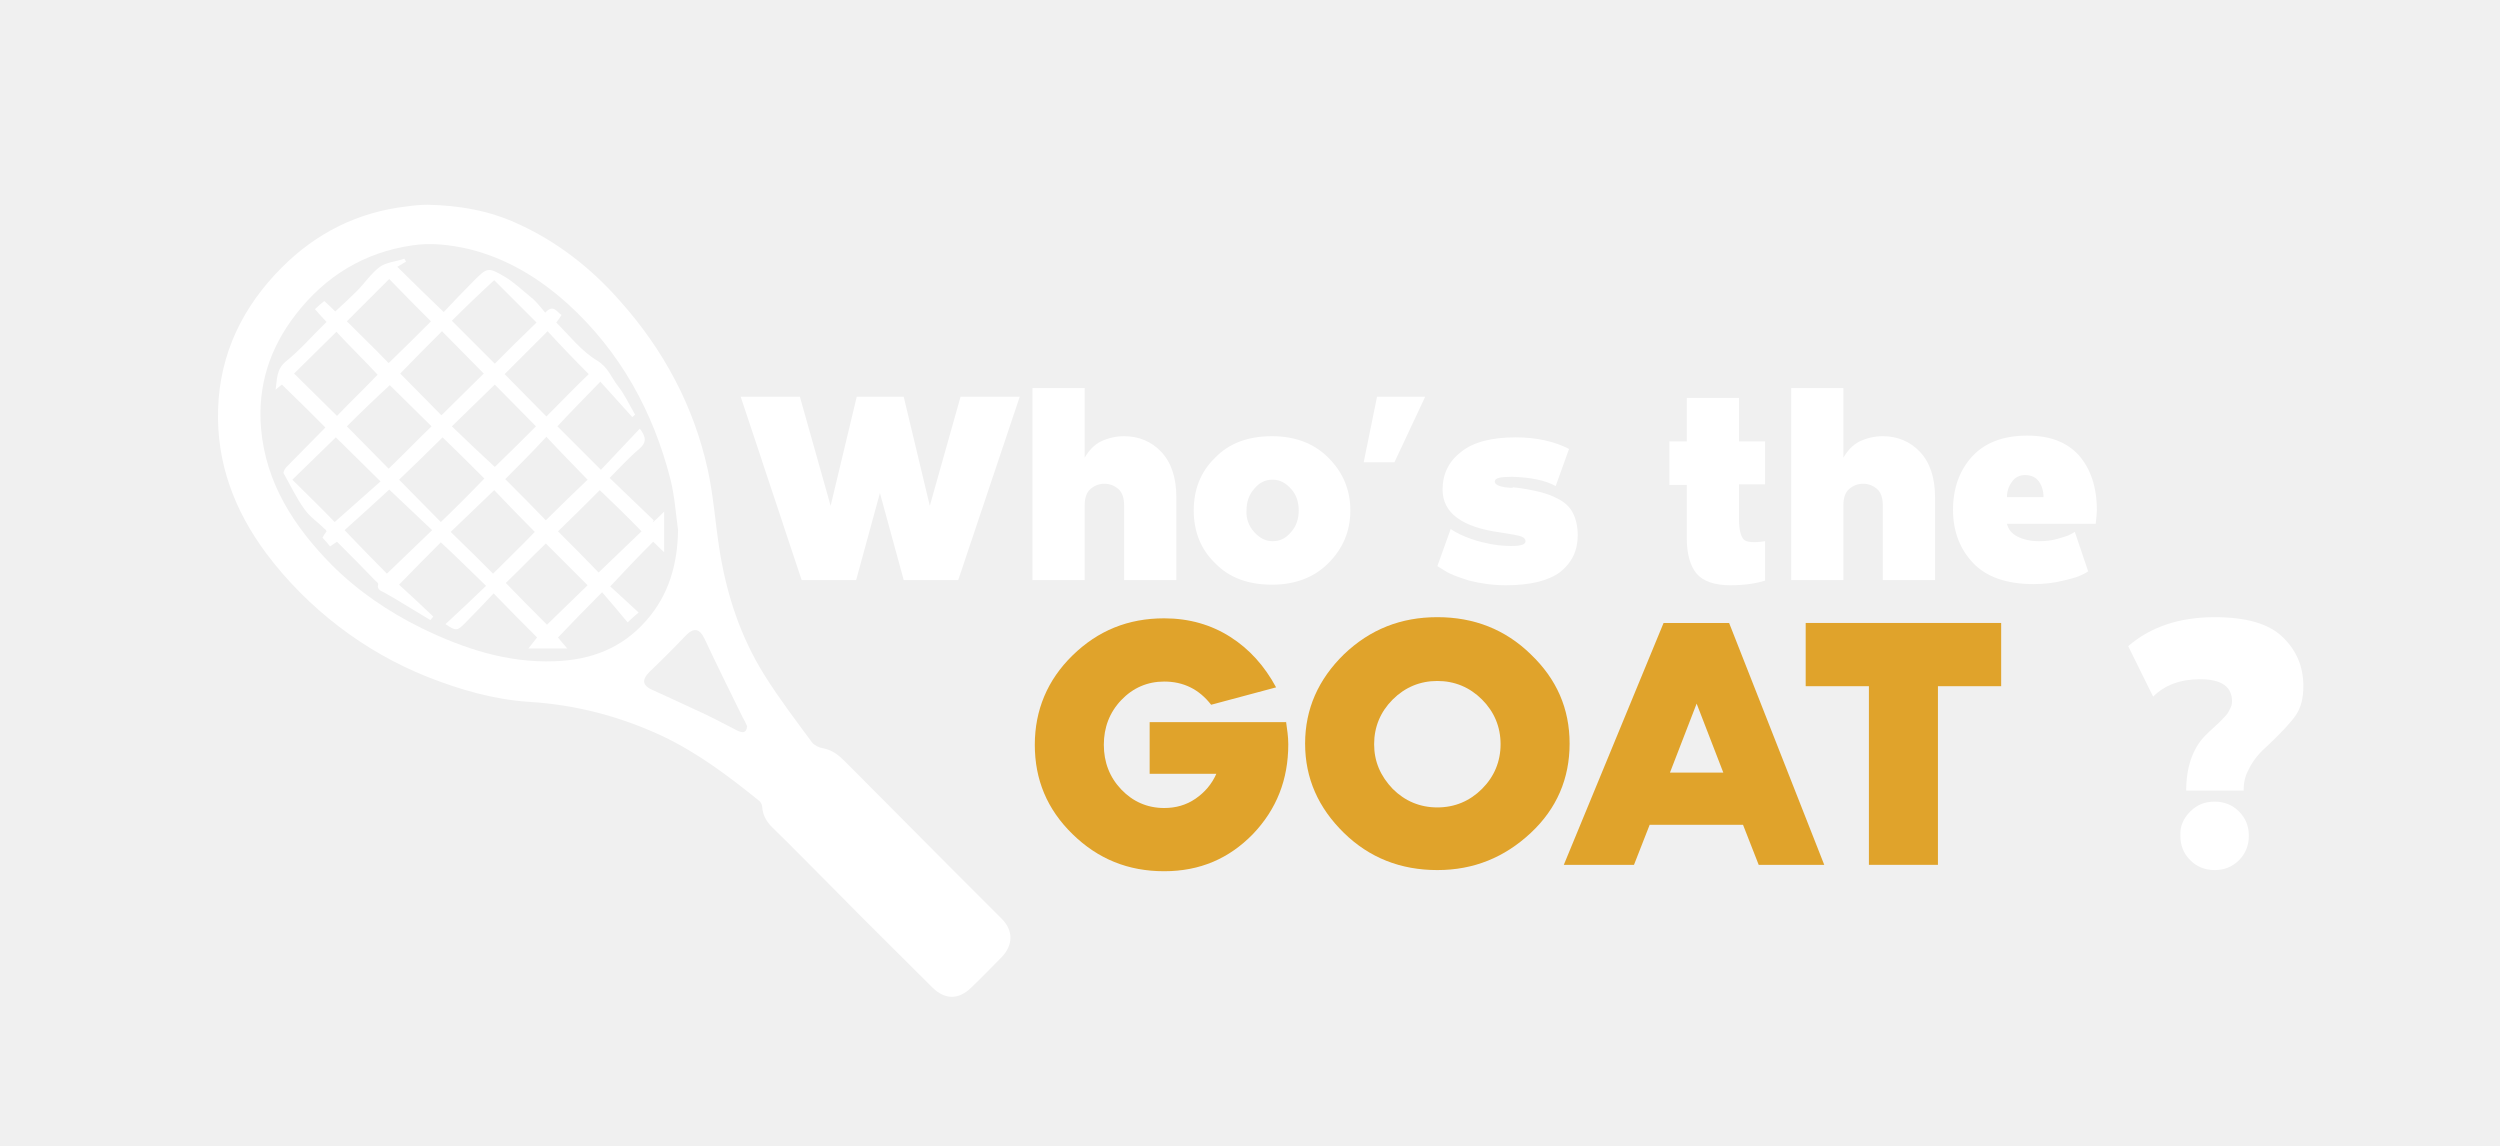
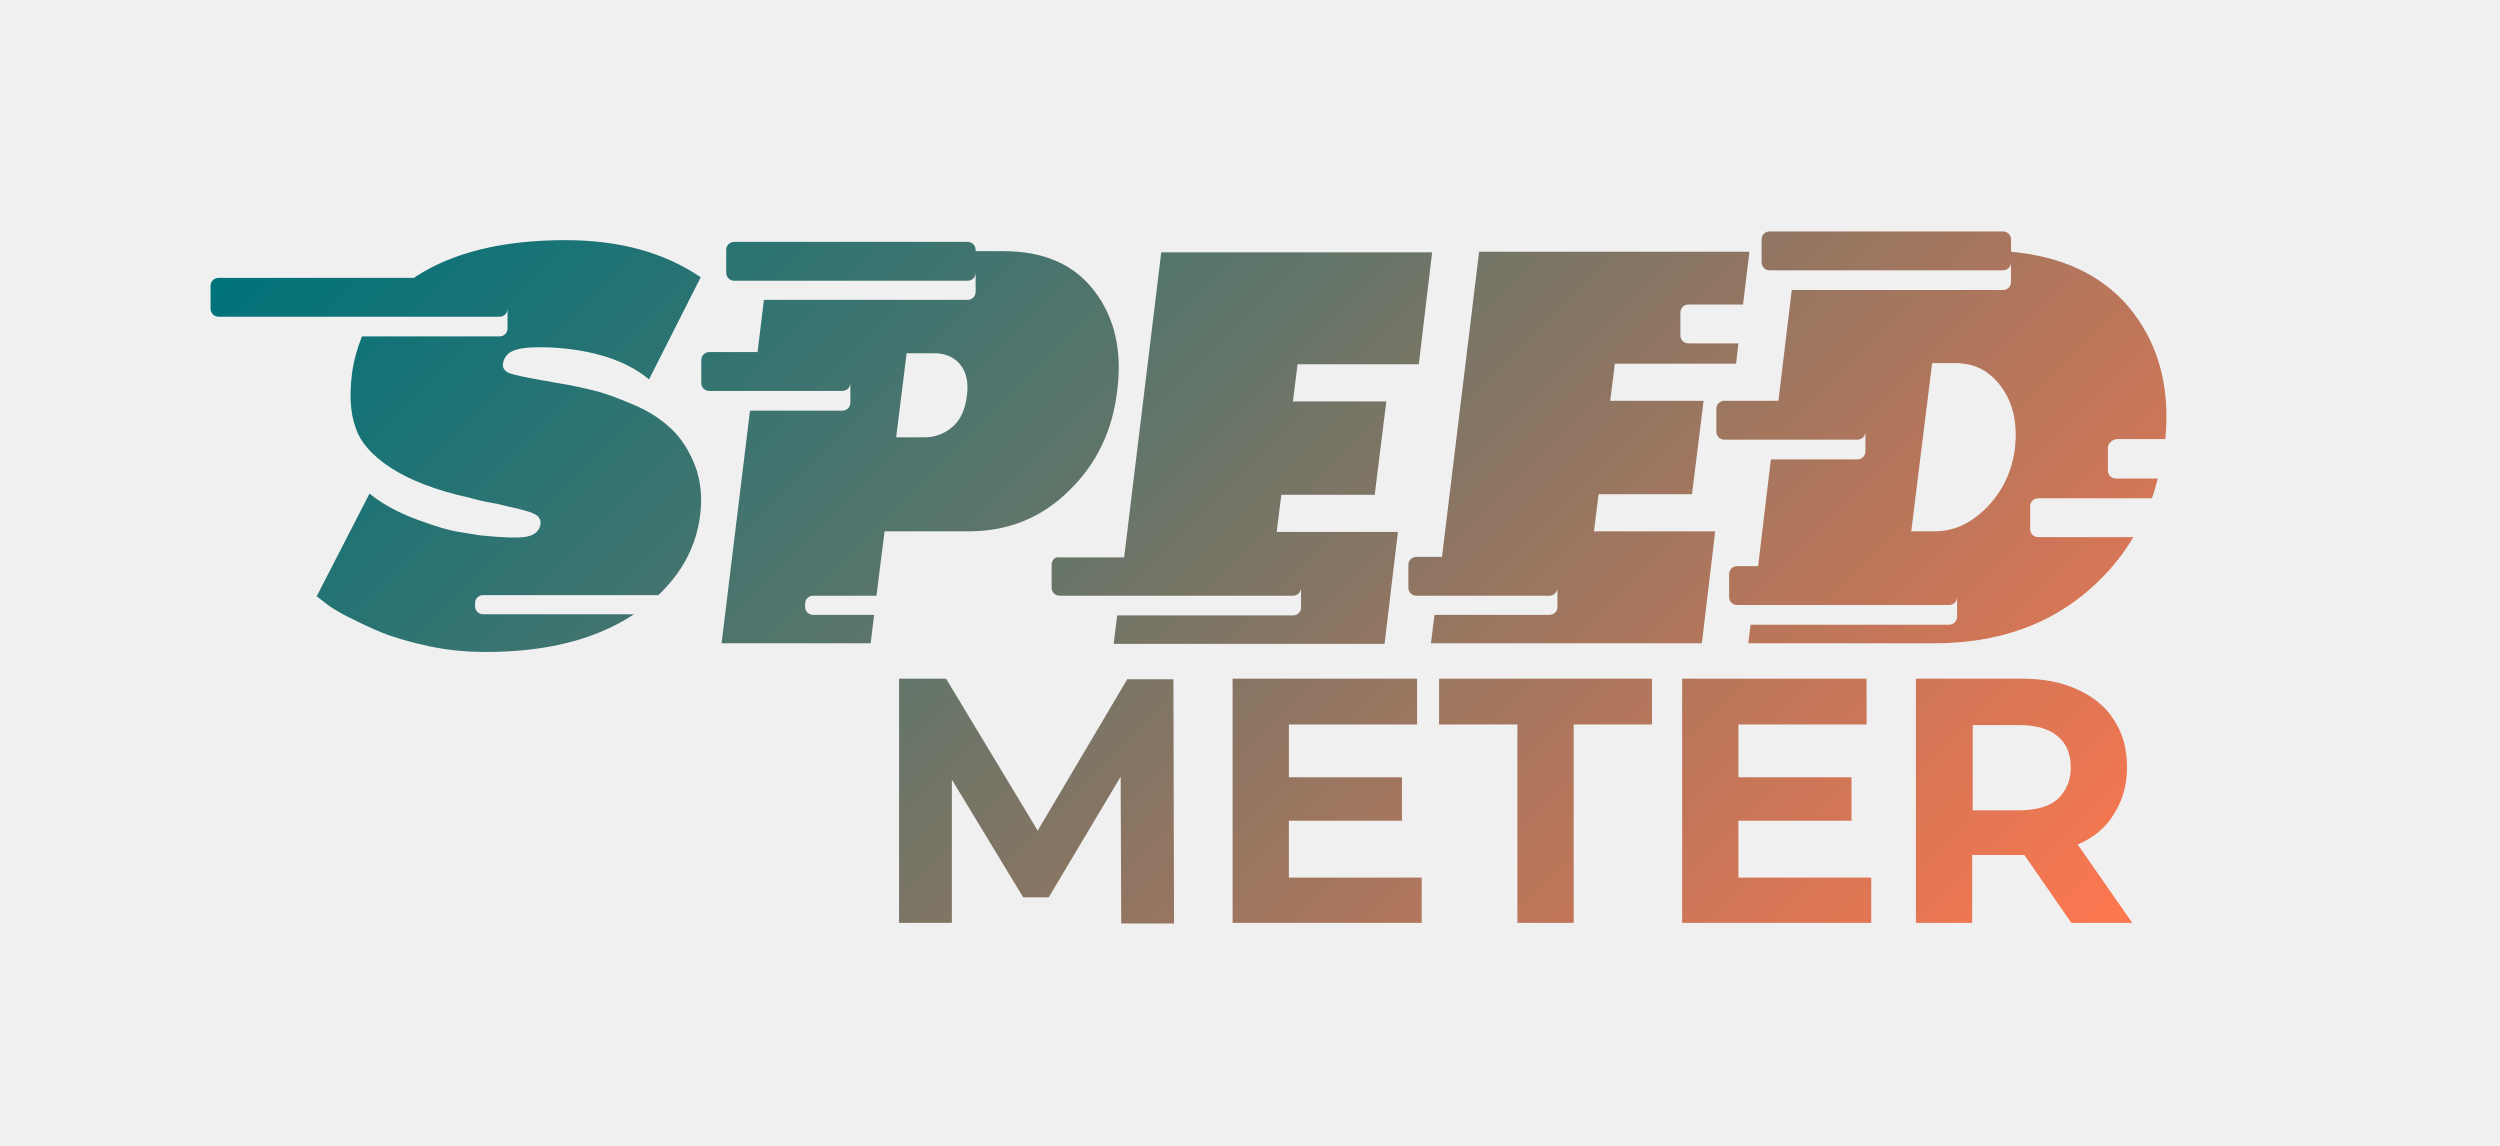
<svg xmlns="http://www.w3.org/2000/svg" version="1.1" id="Calque_1" x="0px" y="0px" viewBox="0 0 431 197.5" style="enable-background:new 0 0 431 197.5;" xml:space="preserve">
  <style type="text/css">
- 	.st0{fill:#FFFFFF;}
- 	.st1{fill:#E0A32B;}
+ 	.st0{fill:url(#SVGID_1_);}
</style>
-   <path class="st0" d="M73.7,35.3c5.4,0.1,10.6,1,15.4,3.2c6.9,3.1,12.8,7.7,17.8,13.4c7.5,8.4,12.7,18.1,15.1,29  c1,4.5,1.3,9.1,2,13.6c1.2,7.8,3.6,15.2,7.8,21.9c2.5,4,5.4,7.8,8.2,11.6c0.4,0.5,1.2,0.9,1.9,1c1.6,0.3,2.7,1.2,3.8,2.3  c6.4,6.4,12.7,12.8,19.1,19.2c2.6,2.6,5.3,5.3,7.9,7.9c2,2,2,4.5,0,6.6c-1.7,1.7-3.4,3.5-5.2,5.2c-2.2,2.2-4.6,2.2-6.8,0  c-5.7-5.7-11.5-11.4-17.2-17.2c-3.5-3.5-6.9-7-10.4-10.4c-1-1-1.6-2.1-1.7-3.5c0-0.4-0.3-0.9-0.6-1.1c-5.2-4.2-10.5-8.2-16.6-11.1  c-7.3-3.4-14.9-5.4-23-5.9c-6.1-0.4-11.9-2.1-17.5-4.3c-5.5-2.2-10.6-5.1-15.3-8.7c-4.7-3.6-8.9-7.8-12.5-12.6  c-5.5-7.4-8.6-15.6-8.3-24.9c0.3-9.6,4.3-17.7,11-24.4c5.9-5.9,13-9.5,21.4-10.5C71.4,35.4,72.6,35.3,73.7,35.3z M116.9,91.4  c-0.4-2.9-0.6-5.9-1.3-8.7c-3-11.8-8.7-22.1-17.7-30.3c-5-4.5-10.6-7.9-17.2-9.5c-3.2-0.7-6.4-1.1-9.6-0.6  c-8.3,1.2-15,5.3-20.1,11.9c-4.5,5.8-6.6,12.3-6,19.6c0.8,9.5,5.7,17,12.2,23.6c4.5,4.5,9.8,8.1,15.5,10.9c7.2,3.5,14.7,6,22.9,5.7  c6.2-0.2,11.6-2.2,15.8-7C115.3,102.6,116.8,97.3,116.9,91.4z M128.8,125.2c-0.2-0.5-0.5-1.1-0.8-1.6c-2.2-4.5-4.4-8.9-6.5-13.4  c-0.9-1.9-1.9-2.1-3.4-0.5c-2,2.1-4,4.1-6.1,6.1c-1.4,1.4-1.3,2.4,0.6,3.2c3.1,1.4,6.1,2.8,9.1,4.2c1.9,0.9,3.7,1.9,5.5,2.8  C127.9,126.3,128.7,126.5,128.8,125.2z" />
-   <path class="st0" d="M96.8,54.3c-0.3,0.5-0.5,0.8-0.9,1.3c2.3,2.3,4.4,5,7.1,6.6c1.9,1.2,2.4,2.9,3.5,4.3c1.2,1.5,2,3.3,3,5  c-0.2,0.1-0.3,0.3-0.5,0.4c-1.8-2-3.6-4-5.5-6.1c-2.7,2.8-5.1,5.2-7.4,7.7c2.4,2.4,4.8,4.8,7.5,7.5c2.2-2.3,4.4-4.7,6.7-7.1  c1.1,1.4,1.2,2.4-0.1,3.5c-1.8,1.5-3.4,3.3-5.1,5c2.6,2.5,5.1,4.9,7.6,7.3c-0.1,0.1-0.1,0.3-0.2,0.4c0.6-0.5,1.2-1.1,2-1.9  c0,2.4,0,4.5,0,7c-0.8-0.7-1.3-1.3-1.9-1.8c-2.5,2.5-4.9,5-7.4,7.7c1.4,1.3,3.1,2.8,4.9,4.5c-0.7,0.6-1.2,1-1.9,1.7  c-1.5-1.8-2.9-3.5-4.4-5.2c-2.8,2.8-5.2,5.3-7.6,7.8c0.4,0.5,0.9,1.1,1.6,1.9c-2.3,0-4.4,0-6.7,0c0.6-0.8,1.1-1.4,1.5-1.9  c-2.5-2.5-4.9-4.9-7.5-7.6c-1.6,1.7-3.3,3.5-5,5.2c-1.3,1.3-1.5,1.3-3.3,0.1c2.4-2.2,4.7-4.4,7-6.6c-2.8-2.7-5.2-5.1-7.8-7.5  c-2.3,2.3-4.7,4.7-7.2,7.3c2,1.8,4,3.7,5.9,5.5c-0.2,0.2-0.3,0.4-0.5,0.6c-2.1-1.3-4.2-2.5-6.3-3.8c-0.5-0.3-0.9-0.5-1.4-0.8  c-0.6-0.4-1.6-0.5-1.3-1.6c0-0.1-0.2-0.4-0.4-0.5c-2.2-2.3-4.4-4.5-6.7-6.8c-0.4,0.3-0.8,0.5-1.2,0.8c-0.4-0.5-0.8-1-1.3-1.5  c0.2-0.4,0.4-0.7,0.7-1.1c-0.1-0.1-0.1-0.3-0.2-0.3c-1.2-1.2-2.7-2.2-3.6-3.5c-1.4-1.9-2.4-4.1-3.6-6.2c-0.1-0.2,0.2-0.8,0.5-1.1  c2.3-2.3,4.5-4.6,6.7-6.8c-2.5-2.5-4.9-4.9-7.5-7.4c-0.2,0.2-0.7,0.5-1.1,0.9c0.3-1.8,0.1-3.5,1.8-4.9c2.5-2,4.6-4.5,7-6.8  c-0.7-0.7-1.2-1.3-2-2.2c0.5-0.5,1-0.9,1.6-1.4c0.7,0.6,1.3,1.2,1.9,1.8c1.3-1.2,2.5-2.3,3.7-3.5c1.4-1.4,2.5-3.1,4-4.2  c1.1-0.8,2.8-0.9,4.2-1.4c0.1,0.2,0.2,0.3,0.3,0.5c-0.5,0.3-1,0.6-1.5,0.9c2.7,2.7,5.2,5.1,8,7.8c1.5-1.6,3.3-3.5,5.1-5.3  c2.4-2.4,2.5-2.5,5.4-0.8c1.7,1,3.1,2.4,4.6,3.6c0.9,0.7,1.6,1.7,2.4,2.6C95.4,52.4,95.9,53.7,96.8,54.3z M67,62.6  c2.4-2.3,4.9-4.8,7.3-7.2c-2.4-2.4-4.9-4.9-7.2-7.3c-2.4,2.4-4.9,4.9-7.3,7.3C62.2,57.8,64.7,60.2,67,62.6z M103.4,84.5  c-2.4,2.4-4.9,4.9-7.2,7.1c2.4,2.4,4.8,4.8,7,7.1c2.4-2.3,4.9-4.7,7.4-7.1C108.3,89.2,105.8,86.8,103.4,84.5z M87.1,82.6  c2.4,2.4,4.8,4.8,7,7.1c2.4-2.4,4.9-4.8,7.2-7c-2.4-2.5-4.8-4.9-7.1-7.4C91.9,77.8,89.5,80.2,87.1,82.6z M69,64.4  c2.4,2.4,4.8,4.9,7.1,7.2c2.4-2.4,4.9-4.8,7.3-7.2c-2.4-2.4-4.8-4.9-7.2-7.3C73.7,59.6,71.3,62,69,64.4z M87.2,100.5  c2.4,2.5,4.9,5,7.1,7.2c2.4-2.3,4.8-4.7,7-6.8c-2.4-2.4-4.9-4.9-7.2-7.2C91.8,95.9,89.4,98.4,87.2,100.5z M58,57.2  c-2.4,2.4-4.9,4.8-7.3,7.2c2.4,2.4,4.9,4.8,7.4,7.3c2.3-2.4,4.8-4.8,7-7.1C62.8,62.1,60.3,59.7,58,57.2z M85.3,66.3  c-2.5,2.4-4.9,4.8-7.4,7.2c2.5,2.4,5,4.8,7.4,7c2.3-2.2,4.7-4.6,7.1-7C90,71.1,87.6,68.6,85.3,66.3z M77.9,55.3  c2.5,2.5,4.9,4.9,7.4,7.4c2.4-2.4,4.8-4.8,7.2-7.1c-2.5-2.5-4.9-4.9-7.3-7.3C82.7,50.6,80.3,52.9,77.9,55.3z M59.4,91.4  c2.7,2.8,5.1,5.3,7.3,7.5c2.6-2.5,5.1-4.9,7.8-7.5c-2.5-2.4-5-4.7-7.4-7C64.6,86.7,62.1,89,59.4,91.4z M85,98.9  c2.5-2.5,5-4.9,7.2-7.2c-2.4-2.4-4.8-4.9-7-7.2c-2.5,2.4-5,4.8-7.5,7.2C80.3,94.2,82.7,96.6,85,98.9z M65.6,83  c-2.8-2.8-5.3-5.2-7.7-7.6c-2.4,2.3-4.8,4.7-7.5,7.3c2.5,2.5,5,4.9,7.3,7.3C60.4,87.6,63,85.3,65.6,83z M59.8,73.5  c2.5,2.5,4.9,5,7.2,7.3c2.5-2.4,4.9-4.9,7.4-7.3c-2.4-2.4-4.9-4.8-7.2-7.1C64.7,68.7,62.2,71.1,59.8,73.5z M101.5,64.5  c-2.4-2.4-4.8-4.9-7.1-7.4c-2.5,2.5-5,5-7.4,7.4c2.4,2.4,4.8,4.9,7.2,7.3C96.7,69.3,99,66.9,101.5,64.5z M83.5,82.5  c-2.5-2.5-4.9-4.9-7.2-7.1c-2.5,2.5-5,4.9-7.5,7.3c2.4,2.4,4.8,4.9,7.2,7.3C78.6,87.5,81,85.1,83.5,82.5z" />
-   <path class="st0" d="M155.8,68.4l4.5,18.8l5.3-18.8h10.2L165.2,100h-9.4l-4.1-15l-4.1,15h-9.4l-10.5-31.6h10.2l5.3,18.8l4.5-18.8  H155.8z" />
-   <path class="st0" d="M193.8,75.2c2.5,0,4.7,0.9,6.4,2.7c1.7,1.8,2.6,4.4,2.6,7.8V100h-9V87.2c0-1.3-0.3-2.3-1-2.9  c-0.7-0.6-1.5-0.9-2.4-0.9c-0.9,0-1.7,0.3-2.4,0.9c-0.7,0.6-1,1.6-1,2.8V100h-9V66.9h9v12c0.7-1.2,1.6-2.2,2.8-2.8  C191.1,75.5,192.4,75.2,193.8,75.2z" />
-   <path class="st0" d="M219.3,75.2c3.9,0,7.2,1.2,9.7,3.7c2.5,2.5,3.8,5.5,3.8,9.1c0,3.6-1.3,6.6-3.8,9.1c-2.5,2.5-5.8,3.7-9.7,3.7  c-4.1,0-7.4-1.2-9.8-3.7c-2.5-2.4-3.7-5.5-3.7-9.1c0-3.6,1.2-6.7,3.7-9.1C211.9,76.4,215.2,75.2,219.3,75.2z M216.2,91.7  c0.9,1,1.9,1.6,3.2,1.6c1.3,0,2.3-0.5,3.2-1.6c0.9-1,1.3-2.3,1.3-3.7c0-1.4-0.4-2.7-1.3-3.7c-0.9-1-1.9-1.6-3.2-1.6  c-1.3,0-2.3,0.5-3.2,1.6c-0.9,1-1.3,2.3-1.3,3.7C214.8,89.4,215.3,90.7,216.2,91.7z" />
-   <path class="st0" d="M235.1,79.7l2.3-11.3h8.3l-5.3,11.3H235.1z" />
-   <path class="st0" d="M260.8,84c1.9,0.2,3.4,0.5,4.6,0.8c1.2,0.3,2.3,0.7,3.4,1.3c1.1,0.6,1.9,1.4,2.4,2.4c0.5,1,0.8,2.3,0.8,3.8  c0,2.6-1,4.7-3,6.3c-2,1.5-5.1,2.3-9.4,2.3c-2.2,0-4.3-0.3-6.3-0.8c-1.9-0.6-3.3-1.1-4.2-1.7l-1.3-0.8l2.3-6.4  c1,0.7,2.1,1.2,3.5,1.7c1.4,0.5,2.5,0.7,3.4,0.9l1.3,0.2c3.1,0.3,4.7,0.1,4.7-0.7c0-0.3-0.2-0.6-0.7-0.8c-0.5-0.2-1.7-0.4-3.6-0.7  c-6.7-0.9-10-3.4-10-7.4c0-2.7,1.1-4.9,3.2-6.5c2.1-1.7,5.3-2.5,9.4-2.5c3.6,0,6.7,0.7,9.2,2l-2.3,6.4c-1.8-1-4.3-1.5-7.5-1.6  c-2,0-3,0.2-3,0.8c0,0.5,0.6,0.8,1.7,1c0.3,0,0.7,0.1,1.2,0.1l0,0h0H260.8L260.8,84L260.8,84z" />
-   <path class="st0" d="M304.3,83.5h-4.5v6c0,1.8,0.3,2.9,0.8,3.5c0.5,0.5,1.8,0.6,3.7,0.3v6.8c-1.6,0.5-3.6,0.8-6,0.8  c-2.7,0-4.7-0.7-5.8-2s-1.7-3.4-1.7-6.1v-9.2h-3v-7.5h3v-7.5h9v7.5h4.5V83.5z" />
-   <path class="st0" d="M324.6,75.2c2.5,0,4.7,0.9,6.4,2.7c1.7,1.8,2.6,4.4,2.6,7.8V100h-9V87.2c0-1.3-0.3-2.3-1-2.9  c-0.7-0.6-1.5-0.9-2.4-0.9c-0.9,0-1.7,0.3-2.4,0.9c-0.7,0.6-1,1.6-1,2.8V100h-9V66.9h9v12c0.7-1.2,1.6-2.2,2.8-2.8  C321.9,75.5,323.2,75.2,324.6,75.2z" />
-   <path class="st0" d="M361.5,88c0,0.5-0.1,1.3-0.2,2.3H346c0.2,0.9,0.8,1.7,1.8,2.2c1,0.5,2.2,0.8,3.7,0.8c1.1,0,2.2-0.1,3.2-0.4  c1-0.3,1.8-0.5,2.3-0.8l0.7-0.4l2.3,6.8c-0.3,0.2-0.6,0.4-1.1,0.6c-0.5,0.3-1.5,0.6-3.2,1c-1.6,0.4-3.3,0.6-5.1,0.6  c-4.6,0-8.1-1.2-10.4-3.6c-2.3-2.4-3.5-5.5-3.5-9.2c0-3.7,1.1-6.8,3.3-9.2s5.4-3.6,9.5-3.6c3.9,0,6.8,1.1,8.9,3.4  C360.4,80.8,361.5,83.9,361.5,88z M346,85.7h6.3c0-1.1-0.3-2-0.8-2.7c-0.5-0.7-1.3-1.1-2.4-1.1c-0.9,0-1.7,0.4-2.2,1.1  C346.3,83.8,346,84.7,346,85.7z" />
-   <path class="st1" d="M221.7,124.3c0.2,1.4,0.4,2.7,0.4,4c0,6.1-2,11.2-6.1,15.5c-4.1,4.2-9.1,6.4-15.3,6.4c-6.2,0-11.4-2.1-15.8-6.4  c-4.4-4.3-6.5-9.4-6.5-15.4c0-6,2.2-11.2,6.5-15.4c4.4-4.3,9.6-6.4,15.8-6.4c4.3,0,8.1,1.1,11.4,3.2c3.3,2.1,5.9,5,7.9,8.7l-11.2,3  c-2.1-2.7-4.8-4-8.1-4c-2.9,0-5.4,1.1-7.4,3.2c-2,2.1-3,4.7-3,7.7c0,3,1,5.6,3,7.7c2,2.1,4.5,3.2,7.4,3.2c2,0,3.8-0.5,5.4-1.6  c1.6-1.1,2.8-2.5,3.6-4.3h-11.5v-8.9H221.7z" />
-   <path class="st1" d="M231.7,112.8c4.5-4.3,9.8-6.4,16.1-6.4c6.3,0,11.7,2.1,16.1,6.4c4.5,4.3,6.7,9.4,6.7,15.4  c0,6-2.2,11.2-6.7,15.4s-9.8,6.4-16.1,6.4c-6.3,0-11.7-2.1-16.1-6.4s-6.7-9.4-6.7-15.4C225,122.2,227.3,117.1,231.7,112.8z   M240.1,136c2.1,2.1,4.7,3.2,7.7,3.2c3,0,5.6-1.1,7.7-3.2c2.1-2.1,3.2-4.7,3.2-7.7c0-3-1.1-5.6-3.2-7.7c-2.1-2.1-4.7-3.2-7.7-3.2  c-3,0-5.6,1.1-7.7,3.2c-2.1,2.1-3.2,4.7-3.2,7.7C236.9,131.3,238,133.8,240.1,136z" />
-   <path class="st1" d="M298.1,107.4l16.4,41.7h-11.3l-2.7-6.9h-16.1l-2.7,6.9h-12.1l17.2-41.7H298.1z M287.9,133.2h9.2l-4.6-11.9  L287.9,133.2z" />
-   <path class="st1" d="M311.3,107.4h33.7v10.9h-10.9v30.8h-11.9v-30.8h-10.9V107.4z" />
-   <path class="st0" d="M381.8,106.4c5.4,0,9.3,1.1,11.7,3.4c2.4,2.3,3.6,5.1,3.6,8.5c0,2-0.4,3.7-1.3,5c-0.9,1.3-2.4,2.9-4.6,5  c-0.8,0.7-1.5,1.4-2,2s-1.1,1.4-1.6,2.5c-0.6,1.1-0.8,2.3-0.8,3.5h-9.9c0-4,1.1-7.2,3.2-9.4c0.5-0.5,1.1-1.1,1.9-1.8  c0.8-0.7,1.3-1.3,1.6-1.6c0.3-0.3,0.6-0.7,0.8-1.2c0.3-0.5,0.4-0.9,0.4-1.4c0-2.5-1.8-3.8-5.5-3.8c-3.4,0-6.1,1-8.1,3l-4.3-8.7  C370.7,108.1,375.7,106.4,381.8,106.4z M377.6,139.9c1.2-1.2,2.6-1.7,4.2-1.7c1.7,0,3.1,0.6,4.2,1.7c1.2,1.2,1.7,2.6,1.7,4.2  c0,1.7-0.6,3.1-1.7,4.2c-1.2,1.2-2.6,1.7-4.2,1.7c-1.7,0-3.1-0.6-4.2-1.7c-1.2-1.2-1.7-2.6-1.7-4.2  C375.8,142.5,376.4,141.1,377.6,139.9z" />
+   <linearGradient id="SVGID_1_" gradientUnits="userSpaceOnUse" x1="109.095" y1="-23.836" x2="329.834" y2="196.904">
+     <stop offset="0" style="stop-color:#00737A" />
+     <stop offset="0.131" style="stop-color:#1B7375" />
+     <stop offset="0.414" style="stop-color:#60756A" />
+     <stop offset="0.823" style="stop-color:#CE7657" />
+     <stop offset="1" style="stop-color:#FF774F" />
+   </linearGradient>
+   <path class="st0" d="M119.8,80.2c1,2.6,1.3,5.5,0.9,8.7c-0.7,5.3-3.1,9.8-7.2,13.7H83.3c-0.8,0-1.4,0.6-1.4,1.4v0.5  c0,0.8,0.6,1.4,1.4,1.4h26c-6.5,4.3-15,6.5-25.5,6.5c-3.4,0-6.6-0.3-9.9-1c-3.2-0.7-6-1.5-8.2-2.4c-2.2-0.9-4.2-1.9-6-2.8  c-1.7-0.9-3-1.7-3.8-2.4l-1.3-1l9.1-17.7c2.1,1.7,4.8,3.2,8,4.4c3.2,1.2,5.8,2,8,2.3l3.1,0.5c4,0.4,6.7,0.5,8.1,0.2  c1.4-0.3,2.2-1.1,2.3-2.3c0-0.3,0-0.5-0.2-0.8c-0.1-0.2-0.3-0.5-0.7-0.7c-0.4-0.2-0.8-0.4-1.2-0.5c-0.4-0.1-1-0.3-1.8-0.5  c-0.8-0.2-1.5-0.3-2.2-0.5c-0.7-0.2-1.6-0.4-2.8-0.6c-1.2-0.2-2.3-0.5-3.4-0.8c-5.9-1.3-10.4-3.1-13.6-5.2c-3.2-2.1-5.2-4.4-6-6.9  c-0.9-2.5-1.1-5.6-0.6-9.4c0.3-2.2,0.9-4.3,1.7-6.3h23.7c0.8,0,1.4-0.6,1.4-1.4v-3.4c0,0.8-0.6,1.4-1.4,1.4H37.7  c-0.8,0-1.4-0.6-1.4-1.4v-3.9c0-0.8,0.6-1.4,1.4-1.4h33.7c0.1-0.1,0.3-0.2,0.4-0.3c6.4-4.1,14.9-6.2,25.7-6.2c9.2,0,17,2.1,23.3,6.4  l-8.9,17.6c-4-3.3-9.7-5.1-16.9-5.5c-3-0.1-5.1,0-6.3,0.5c-1.2,0.4-1.8,1.2-2,2.3c-0.1,0.8,0.4,1.4,1.3,1.7c0.9,0.3,2.8,0.7,5.7,1.2  c0.7,0.1,1.2,0.2,1.6,0.3c2.6,0.4,5,0.9,7,1.4c2.1,0.5,4.4,1.4,7,2.5c2.6,1.1,4.7,2.5,6.4,4.1C117.5,75.6,118.8,77.7,119.8,80.2z   M267.1,106h-19.8l-0.6,4.9h46.7l2.3-19.3h-20.9l0.8-6.4h16.1l2-16.1h-16.1l0.8-6.4h20.9l0.4-3.5h-8.6c-0.8,0-1.4-0.6-1.4-1.4v-3.9  c0-0.8,0.6-1.4,1.4-1.4h9.4l1.1-9.1H255l-6.4,52.6h-4.4c-0.8,0-1.4,0.6-1.4,1.4v3.9c0,0.8,0.6,1.4,1.4,1.4h22.9  c0.8,0,1.4-0.6,1.4-1.4v3.4C268.5,105.4,267.9,106,267.1,106z M363.4,77.2v3.9c0,0.8,0.6,1.4,1.4,1.4h7.2c-0.3,1.1-0.6,2.3-1,3.4  h-19.6c-0.8,0-1.4,0.6-1.4,1.4v3.9c0,0.8,0.6,1.4,1.4,1.4h16.4c-1.9,3.2-4.3,6.1-7.2,8.7c-7.1,6.4-16.2,9.6-27.1,9.6h-32.1l0.4-3.2  H336c0.8,0,1.4-0.6,1.4-1.4v-3.4c0,0.8-0.6,1.4-1.4,1.4h-36.5c-0.8,0-1.4-0.6-1.4-1.4V99c0-0.8,0.6-1.4,1.4-1.4h3.6l2.2-18.4h14.9  c0.8,0,1.4-0.6,1.4-1.4v-3.4c0,0.8-0.6,1.4-1.4,1.4h-22.9c-0.8,0-1.4-0.6-1.4-1.4v-3.9c0-0.8,0.6-1.4,1.4-1.4h9.3l2.3-19.1h36.4  c0.8,0,1.4-0.6,1.4-1.4v-3.4c0,0.8-0.6,1.4-1.4,1.4h-40.2c-0.8,0-1.4-0.6-1.4-1.4v-3.9c0-0.8,0.6-1.4,1.4-1.4h40.2  c0.8,0,1.4,0.6,1.4,1.4v2.1c8.7,0.8,15.4,3.9,20.1,9.3c5.2,6.1,7.4,13.8,6.5,23h-8.4C364.1,75.8,363.4,76.5,363.4,77.2z M345.1,66.8  c-2-2.8-4.6-4.2-8-4.2h-4l-3.6,29h4c3.4,0,6.4-1.4,9.1-4.2c2.7-2.8,4.3-6.2,4.8-10.3C347.8,73,347.1,69.6,345.1,66.8z M181.3,97.4  v3.9c0,0.8,0.6,1.4,1.4,1.4h40.2c0.8,0,1.4-0.6,1.4-1.4v3.4c0,0.8-0.6,1.4-1.4,1.4h-30.3l-0.6,4.9h46.7l2.3-19.3h-20.9l0.8-6.4H237  l2-16.1h-16.1l0.8-6.4h20.9l2.3-19.3h-46.7l-6.4,52.6h-11.2C181.9,95.9,181.3,96.6,181.3,97.4z M167,91.6h-14.5l-1.4,11.1h-10.9  c-0.8,0-1.4,0.6-1.4,1.4v0.5c0,0.8,0.6,1.4,1.4,1.4h10.5l-0.6,4.9h-25.7l4.9-40.1h15.9c0.8,0,1.4-0.6,1.4-1.4V66  c0,0.8-0.6,1.4-1.4,1.4h-22.9c-0.8,0-1.4-0.6-1.4-1.4v-3.9c0-0.8,0.6-1.4,1.4-1.4h8.3l1.1-9h35.1c0.8,0,1.4-0.6,1.4-1.4V47  c0,0.8-0.6,1.4-1.4,1.4h-40.2c-0.8,0-1.4-0.6-1.4-1.4v-3.9c0-0.8,0.6-1.4,1.4-1.4h40.2c0.8,0,1.4,0.6,1.4,1.4v0.2h4.8  c7,0,12.2,2.3,15.7,6.9c3.5,4.6,4.8,10.4,3.9,17.2c-0.8,6.8-3.5,12.5-8.2,17.1C179.7,89.2,173.9,91.6,167,91.6z M165.5,62.8  c-1-1.2-2.5-1.9-4.4-1.9h-4.8l-1.8,14.5h4.8c1.9,0,3.5-0.6,4.9-1.8c1.4-1.2,2.2-3,2.5-5.4C167,65.9,166.6,64.1,165.5,62.8z   M358.2,145.6l9.4,13.5h-10.5l-8.1-11.7h-0.5h-8.5v11.7h-9.7V117h18.2c3.7,0,7,0.6,9.7,1.9c2.7,1.2,4.9,3,6.3,5.3  c1.5,2.3,2.2,5,2.2,8.1s-0.8,5.8-2.3,8.1C363.1,142.6,361,144.4,358.2,145.6z M357,132.3c0-2.4-0.8-4.2-2.3-5.4  c-1.5-1.3-3.8-1.9-6.7-1.9h-7.9v14.7h7.9c2.9,0,5.2-0.6,6.7-1.9C356.2,136.4,357,134.6,357,132.3z M194.4,117l-15.5,26.2L163.1,117  H155v42.1h9.1v-24.7l12.3,20.3h4.4l12.4-20.8l0.1,25.3h9.1l-0.1-42.1H194.4z M248.1,124.9h13.5v34.2h9.7v-34.2h13.5V117h-36.7V124.9  z M299.7,141.5h19.5V134h-19.5v-9.1h22.1V117H290v42.1h32.6v-7.8h-22.9V141.5z M222.2,141.5h19.5V134h-19.5v-9.1h22.1V117h-31.8  v42.1h32.6v-7.8h-22.9V141.5z" />
</svg>
